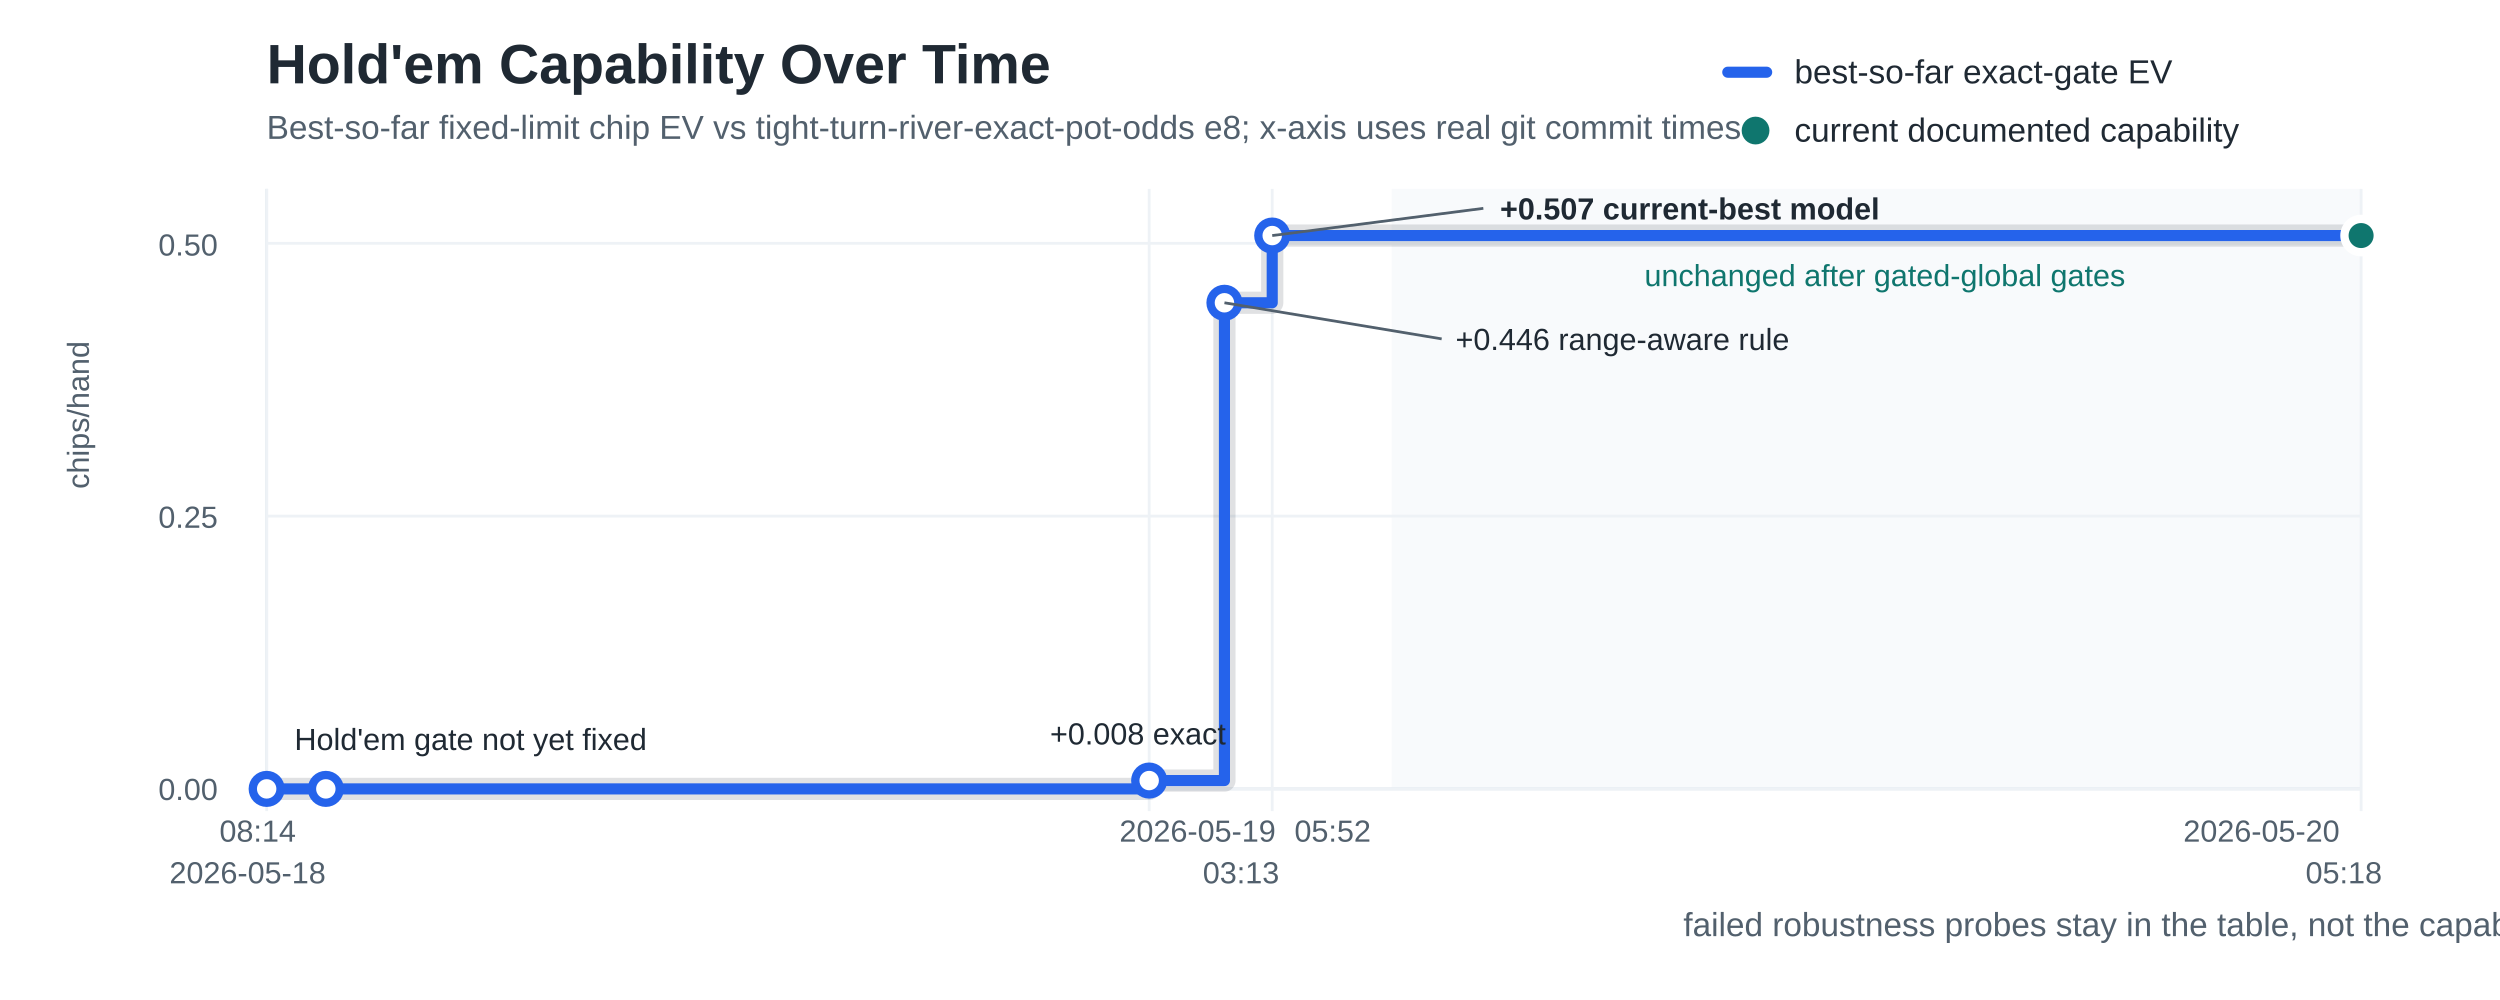
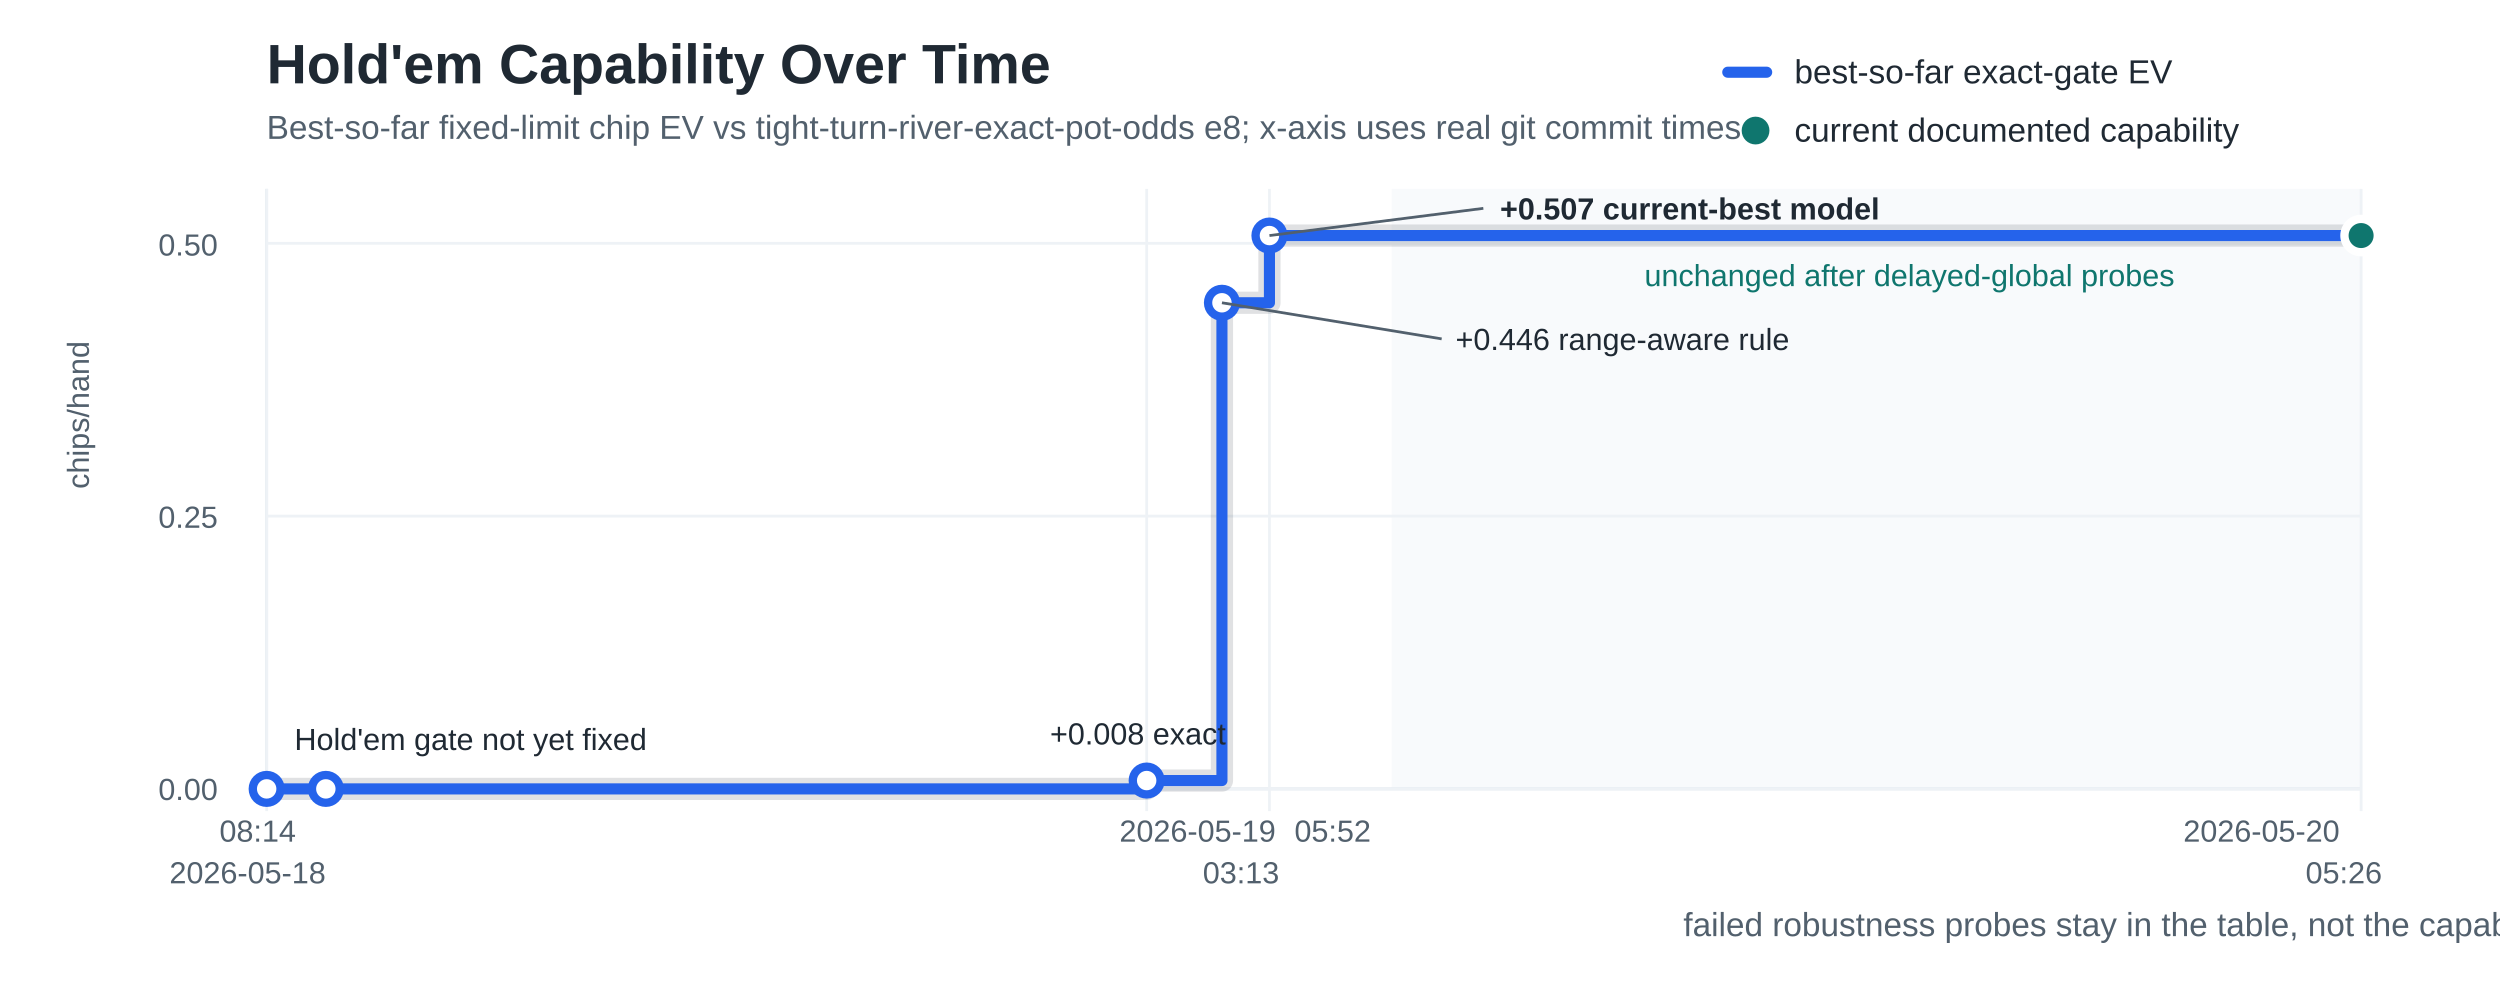
<svg xmlns="http://www.w3.org/2000/svg" width="900" height="360" viewBox="0 0 900 360" role="img" aria-labelledby="title desc">
  <rect width="900" height="360" fill="#ffffff" />
  <rect x="501" y="68" width="349" height="216" fill="#f8fafc" />
  <text x="96" y="30" font-family="Arial, Helvetica, sans-serif" font-size="20" font-weight="700" fill="#1f2933">Hold'em Capability Over Time</text>
  <text x="96" y="50" font-family="Arial, Helvetica, sans-serif" font-size="12" fill="#52606d">Best-so-far fixed-limit chip EV vs tight-turn-river-exact-pot-odds e8; x-axis uses real git commit times</text>
  <g stroke="#d9e2ec" stroke-width="1">
    <line x1="96" y1="284" x2="850" y2="284" />
    <line x1="96" y1="68" x2="96" y2="284" />
  </g>
  <g font-family="Arial, Helvetica, sans-serif" font-size="11" fill="#52606d">
    <line x1="96" y1="284.0" x2="850" y2="284.0" stroke="#eef2f6" stroke-width="1" />
    <text x="57" y="288">0.00</text>
    <line x1="96" y1="185.8" x2="850" y2="185.8" stroke="#eef2f6" stroke-width="1" />
    <text x="57" y="190">0.25</text>
    <line x1="96" y1="87.6" x2="850" y2="87.6" stroke="#eef2f6" stroke-width="1" />
    <text x="57" y="92">0.50</text>
    <text x="32" y="176" transform="rotate(-90 32 176)">chips/hand</text>
  </g>
  <g stroke="#eef2f6" stroke-width="1">
    <line x1="96.0" y1="68" x2="96.0" y2="292" />
-     <line x1="413.7" y1="68" x2="413.7" y2="292" />
-     <line x1="458.0" y1="68" x2="458.0" y2="292" />
+     <line x1="412.8" y1="68" x2="412.8" y2="292" />
+     <line x1="457.0" y1="68" x2="457.0" y2="292" />
    <line x1="850.0" y1="68" x2="850.0" y2="292" />
  </g>
-   <path d="M 96.0 284.0 L 117.3 284.0 L 117.3 284.0 L 413.7 284.0 L 413.7 281.0 L 440.8 281.0 L 440.8 109.0 L 458.0 109.0 L 458.0 84.8 L 850.0 84.8 L 850.0 84.8" fill="none" stroke="#1f2933" stroke-opacity="0.14" stroke-width="8" stroke-linecap="round" stroke-linejoin="round" />
-   <path d="M 96.0 284.0 L 117.3 284.0 L 117.3 284.0 L 413.7 284.0 L 413.7 281.0 L 440.8 281.0 L 440.8 109.0 L 458.0 109.0 L 458.0 84.8 L 850.0 84.8 L 850.0 84.8" fill="none" stroke="#2563eb" stroke-width="4" stroke-linecap="round" stroke-linejoin="round" />
+   <path d="M 96.0 284.0 L 117.3 284.0 L 117.3 284.0 L 412.8 284.0 L 412.8 281.0 L 439.9 281.0 L 439.9 109.0 L 457.0 109.0 L 457.0 84.8 L 850.0 84.8 L 850.0 84.8" fill="none" stroke="#1f2933" stroke-opacity="0.14" stroke-width="8" stroke-linecap="round" stroke-linejoin="round" />
+   <path d="M 96.0 284.0 L 117.3 284.0 L 117.3 284.0 L 412.8 284.0 L 412.8 281.0 L 439.9 281.0 L 439.9 109.0 L 457.0 109.0 L 457.0 84.8 L 850.0 84.8 L 850.0 84.8" fill="none" stroke="#2563eb" stroke-width="4" stroke-linecap="round" stroke-linejoin="round" />
  <g fill="#ffffff" stroke="#2563eb" stroke-width="3">
    <circle cx="96.0" cy="284.0" r="5" />
    <circle cx="117.3" cy="284.0" r="5" />
-     <circle cx="413.7" cy="281.0" r="5" />
-     <circle cx="440.8" cy="109.0" r="5" />
-     <circle cx="458.0" cy="84.8" r="5" />
+     <circle cx="412.8" cy="281.0" r="5" />
+     <circle cx="439.9" cy="109.0" r="5" />
+     <circle cx="457.0" cy="84.8" r="5" />
  </g>
  <circle cx="850.0" cy="84.8" r="6" fill="#0f766e" stroke="#ffffff" stroke-width="3" />
  <g font-family="Arial, Helvetica, sans-serif" font-size="11" fill="#1f2933">
    <text x="106" y="270">Hold'em gate not yet fixed</text>
    <text x="378" y="268">+0.008 exact</text>
-     <line x1="440.8" y1="109.0" x2="519" y2="122" stroke="#52606d" stroke-width="1" />
+     <line x1="439.9" y1="109.0" x2="519" y2="122" stroke="#52606d" stroke-width="1" />
    <text x="524" y="126">+0.446 range-aware rule</text>
-     <line x1="458.0" y1="84.8" x2="534" y2="75" stroke="#52606d" stroke-width="1" />
+     <line x1="457.0" y1="84.8" x2="534" y2="75" stroke="#52606d" stroke-width="1" />
    <text x="540" y="79" font-weight="700">+0.507 current-best model</text>
-     <text x="592" y="103" fill="#0f766e">unchanged after gated-global gates</text>
+     <text x="592" y="103" fill="#0f766e">unchanged after delayed-global probes</text>
  </g>
  <g font-family="Arial, Helvetica, sans-serif" font-size="11" fill="#52606d">
    <text x="61" y="318">2026-05-18</text>
    <text x="79" y="303">08:14</text>
    <text x="403" y="303">2026-05-19</text>
    <text x="433" y="318">03:13</text>
    <text x="466" y="303">05:52</text>
    <text x="786" y="303">2026-05-20</text>
-     <text x="830" y="318">05:18</text>
+     <text x="830" y="318">05:26</text>
  </g>
  <g font-family="Arial, Helvetica, sans-serif" font-size="12" fill="#1f2933">
    <rect x="620" y="24" width="18" height="4" fill="#2563eb" rx="2" />
    <text x="646" y="30">best-so-far exact-gate EV</text>
    <circle cx="632" cy="47" r="5" fill="#0f766e" />
    <text x="646" y="51">current documented capability</text>
    <text x="606" y="337" fill="#52606d">failed robustness probes stay in the table, not the capability line</text>
  </g>
</svg>
